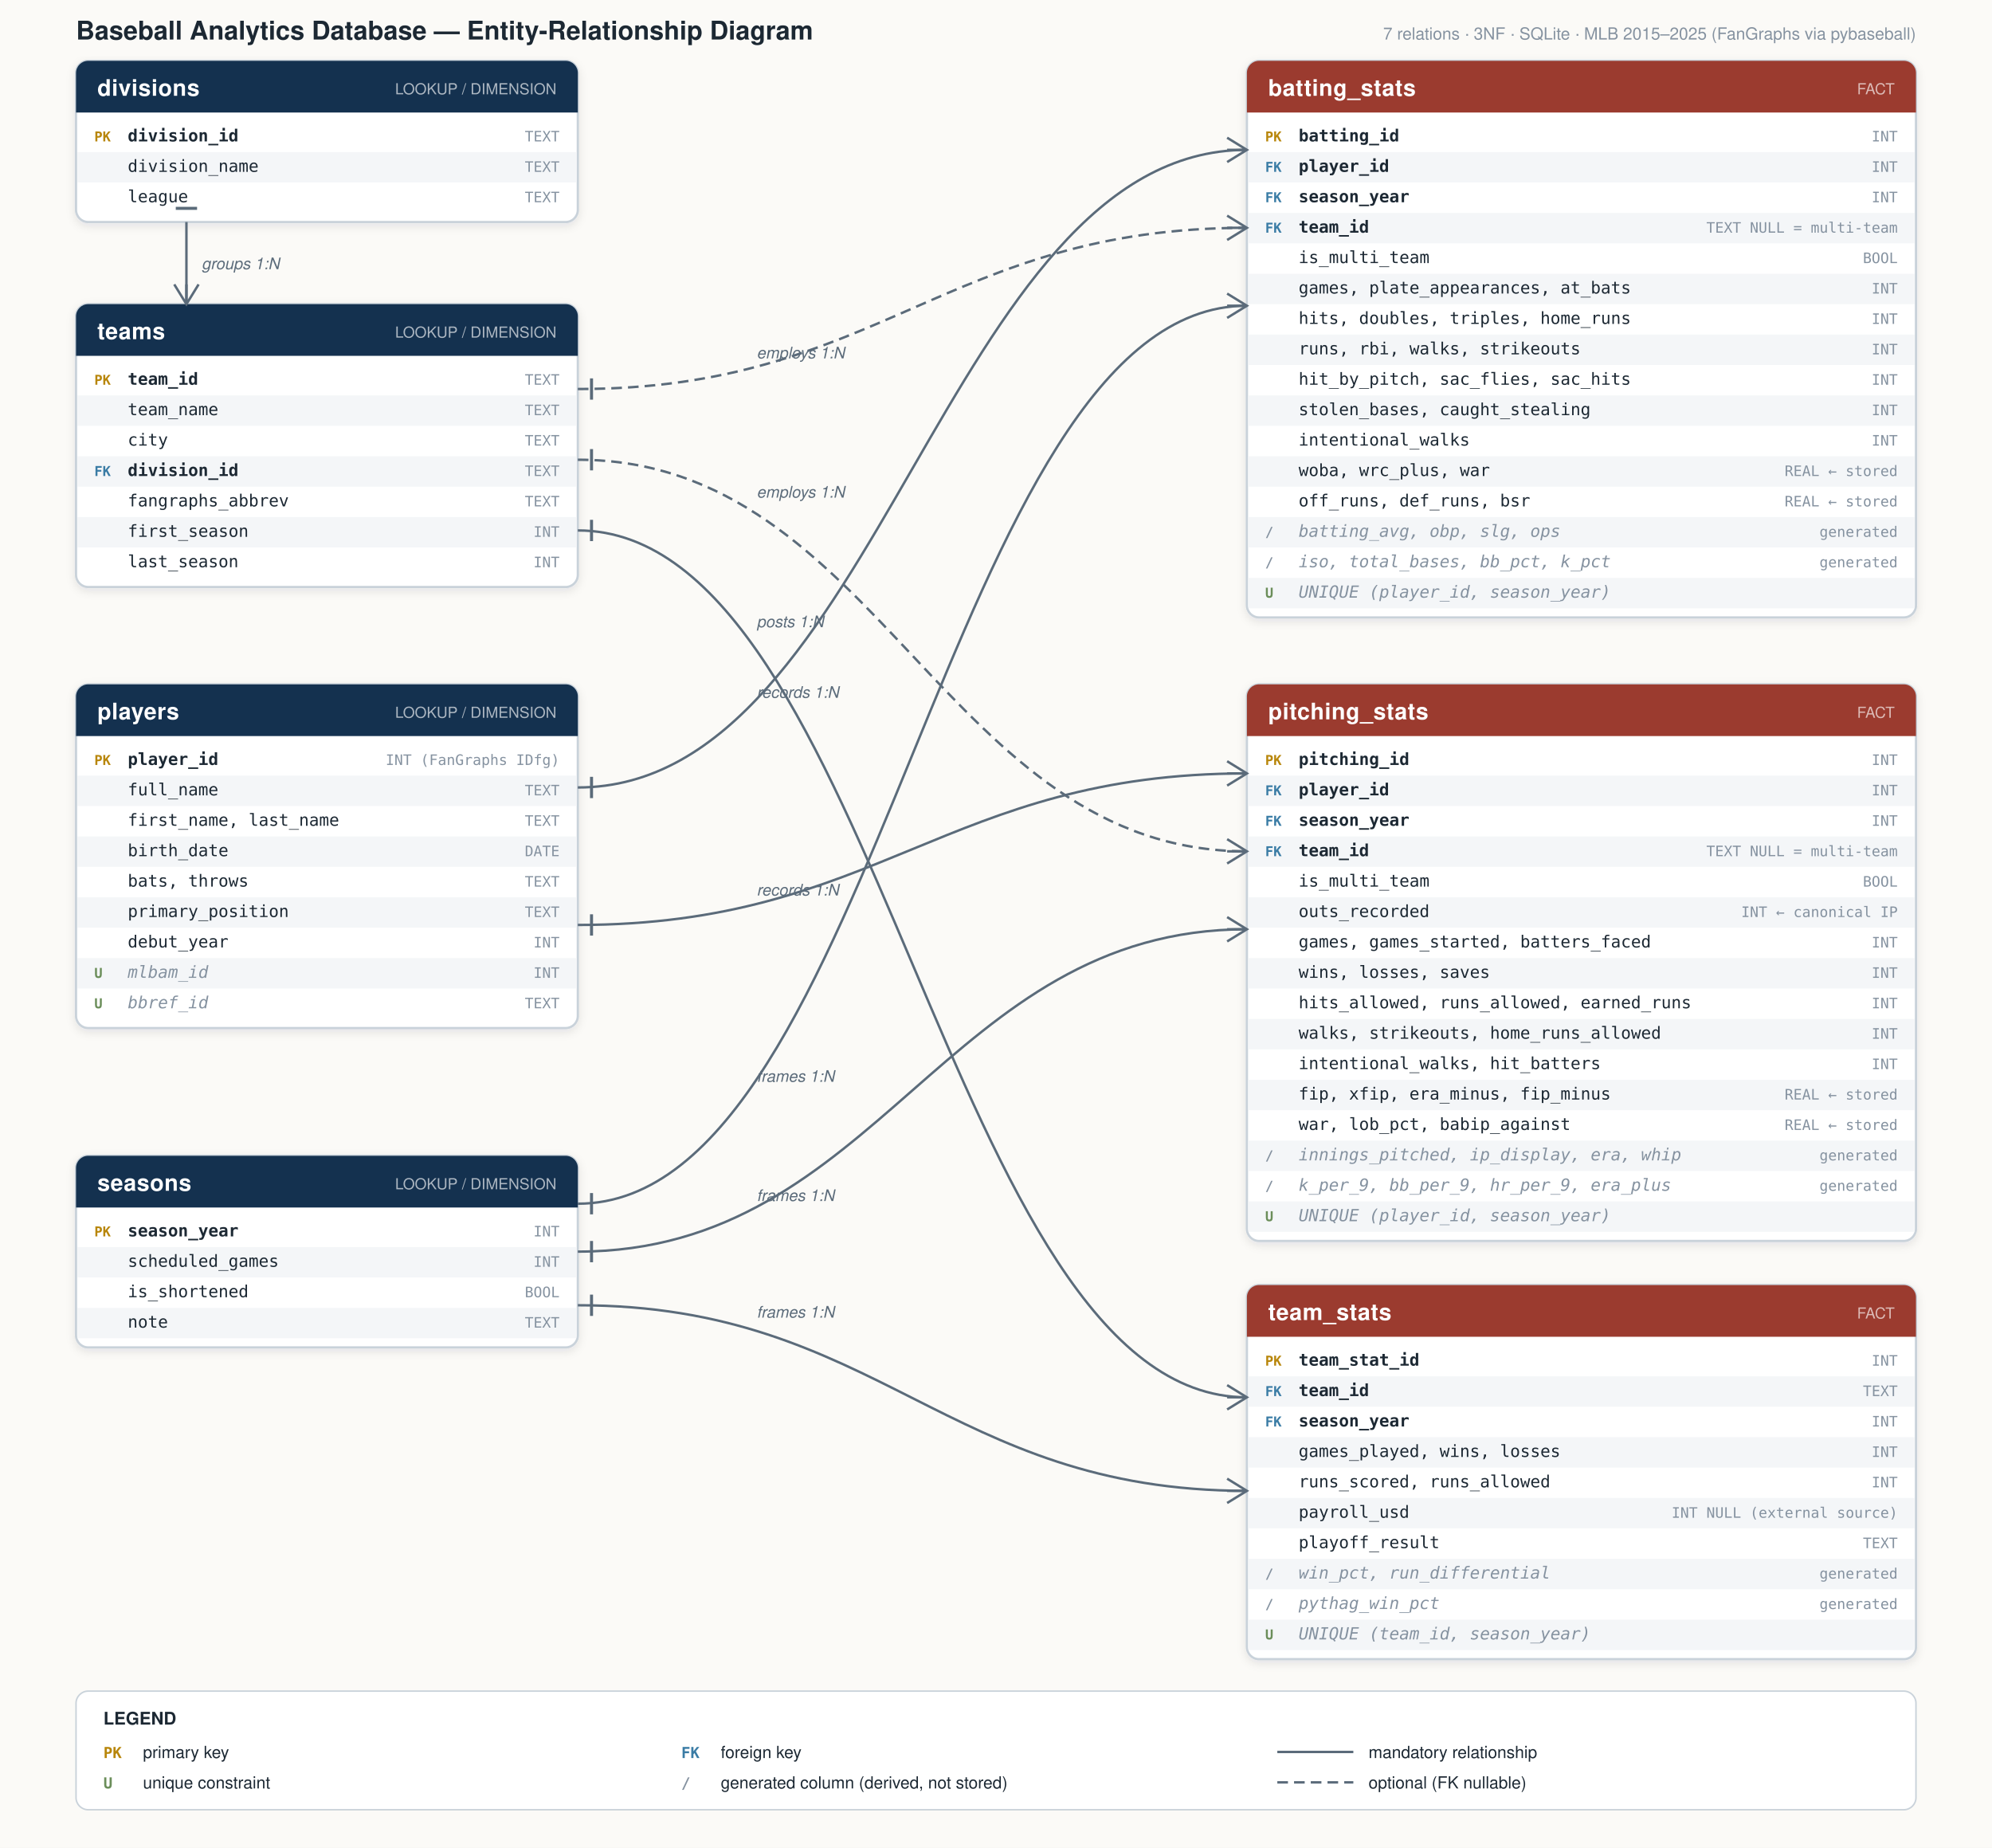
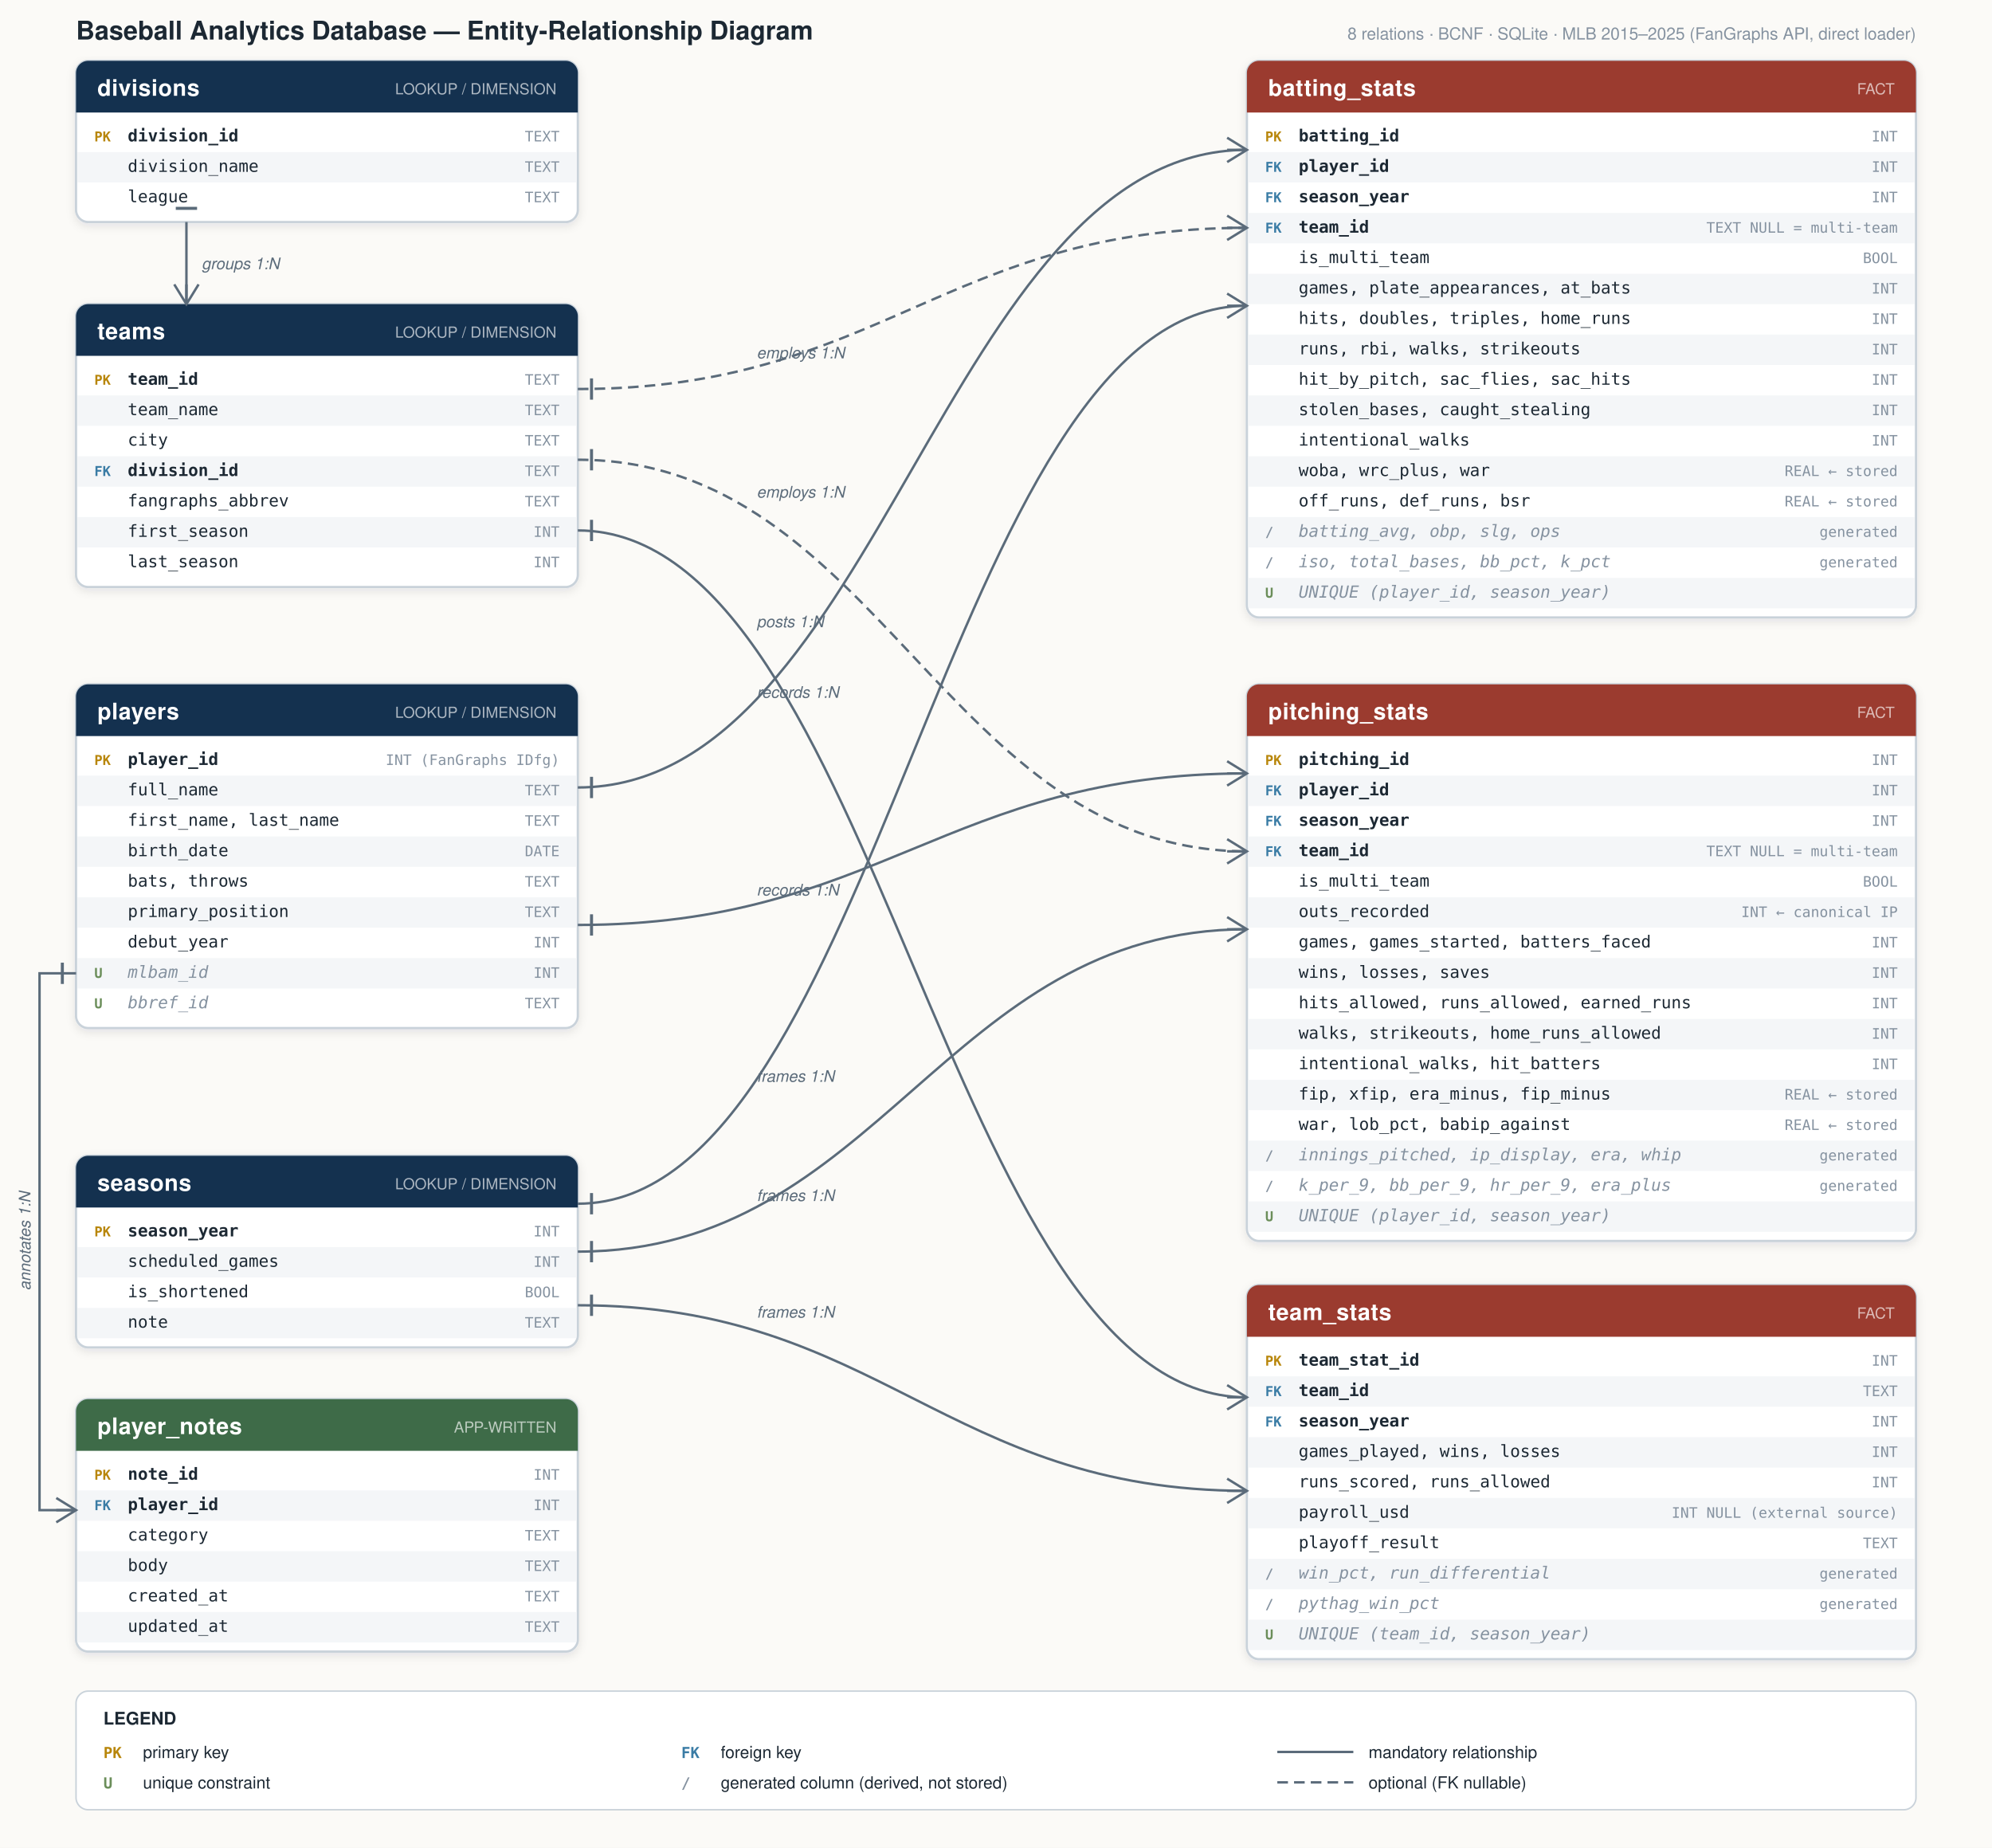
<svg xmlns="http://www.w3.org/2000/svg" viewBox="0 0 1310 1215" width="1310" height="1215" font-family="ui-sans-serif, -apple-system, 'Segoe UI', Helvetica, Arial, sans-serif">
  <defs>
    <filter id="soft" x="-5%" y="-5%" width="110%" height="115%">
      <feDropShadow dx="0" dy="2" stdDeviation="3" flood-color="#0B1B2B" flood-opacity="0.10" />
    </filter>
  </defs>
  <rect width="1310" height="1215" fill="#FBFAF7" />
  <text x="50" y="26" font-size="17" font-weight="700" fill="#1C2833">Baseball Analytics Database — Entity-Relationship Diagram</text>
-   <text x="1260" y="26" font-size="11" fill="#8592A0" text-anchor="end">7 relations · 3NF · SQLite · MLB 2015–2025 (FanGraphs via pybaseball)</text>
+   <text x="1260" y="26" font-size="11" fill="#8592A0" text-anchor="end">8 relations · BCNF · SQLite · MLB 2015–2025 (FanGraphs API, direct loader)</text>
  <g>
    <rect x="50" y="40" width="330" height="106" rx="8" fill="#FFFFFF" stroke="#C9D2DA" stroke-width="1.5" filter="url(#soft)" />
    <path d="M50 74 v-26 a8 8 0 0 1 8 -8 h314 a8 8 0 0 1 8 8 v26 z" fill="#14314F" />
    <text x="64" y="63" font-family="ui-sans-serif, -apple-system, 'Segoe UI', Helvetica, Arial, sans-serif" font-size="15" font-weight="700" fill="#FFFFFF" letter-spacing="0.3">divisions</text>
    <text x="366" y="62" font-family="ui-sans-serif, -apple-system, 'Segoe UI', Helvetica, Arial, sans-serif" font-size="10" fill="#FFFFFF" fill-opacity="0.65" text-anchor="end">LOOKUP / DIMENSION</text>
    <text x="62" y="93" font-family="ui-monospace, SFMono-Regular, Menlo, Consolas, monospace" font-size="9" font-weight="700" fill="#B8860B">PK</text>
    <text x="84" y="93" font-family="ui-monospace, SFMono-Regular, Menlo, Consolas, monospace" font-size="11" font-weight="700" fill="#1C2833">division_id</text>
    <text x="368" y="93" font-family="ui-monospace, SFMono-Regular, Menlo, Consolas, monospace" font-size="9.5" fill="#8592A0" text-anchor="end">TEXT</text>
    <rect x="51" y="100" width="328" height="20" fill="#F4F6F8" />
    <text x="84" y="113" font-family="ui-monospace, SFMono-Regular, Menlo, Consolas, monospace" font-size="11" fill="#1C2833">division_name</text>
    <text x="368" y="113" font-family="ui-monospace, SFMono-Regular, Menlo, Consolas, monospace" font-size="9.5" fill="#8592A0" text-anchor="end">TEXT</text>
    <text x="84" y="133" font-family="ui-monospace, SFMono-Regular, Menlo, Consolas, monospace" font-size="11" fill="#1C2833">league</text>
    <text x="368" y="133" font-family="ui-monospace, SFMono-Regular, Menlo, Consolas, monospace" font-size="9.5" fill="#8592A0" text-anchor="end">TEXT</text>
  </g>
  <g>
    <rect x="50" y="200" width="330" height="186" rx="8" fill="#FFFFFF" stroke="#C9D2DA" stroke-width="1.5" filter="url(#soft)" />
    <path d="M50 234 v-26 a8 8 0 0 1 8 -8 h314 a8 8 0 0 1 8 8 v26 z" fill="#14314F" />
    <text x="64" y="223" font-family="ui-sans-serif, -apple-system, 'Segoe UI', Helvetica, Arial, sans-serif" font-size="15" font-weight="700" fill="#FFFFFF" letter-spacing="0.3">teams</text>
    <text x="366" y="222" font-family="ui-sans-serif, -apple-system, 'Segoe UI', Helvetica, Arial, sans-serif" font-size="10" fill="#FFFFFF" fill-opacity="0.65" text-anchor="end">LOOKUP / DIMENSION</text>
    <text x="62" y="253" font-family="ui-monospace, SFMono-Regular, Menlo, Consolas, monospace" font-size="9" font-weight="700" fill="#B8860B">PK</text>
    <text x="84" y="253" font-family="ui-monospace, SFMono-Regular, Menlo, Consolas, monospace" font-size="11" font-weight="700" fill="#1C2833">team_id</text>
    <text x="368" y="253" font-family="ui-monospace, SFMono-Regular, Menlo, Consolas, monospace" font-size="9.5" fill="#8592A0" text-anchor="end">TEXT</text>
    <rect x="51" y="260" width="328" height="20" fill="#F4F6F8" />
    <text x="84" y="273" font-family="ui-monospace, SFMono-Regular, Menlo, Consolas, monospace" font-size="11" fill="#1C2833">team_name</text>
    <text x="368" y="273" font-family="ui-monospace, SFMono-Regular, Menlo, Consolas, monospace" font-size="9.5" fill="#8592A0" text-anchor="end">TEXT</text>
    <text x="84" y="293" font-family="ui-monospace, SFMono-Regular, Menlo, Consolas, monospace" font-size="11" fill="#1C2833">city</text>
    <text x="368" y="293" font-family="ui-monospace, SFMono-Regular, Menlo, Consolas, monospace" font-size="9.5" fill="#8592A0" text-anchor="end">TEXT</text>
    <rect x="51" y="300" width="328" height="20" fill="#F4F6F8" />
    <text x="62" y="313" font-family="ui-monospace, SFMono-Regular, Menlo, Consolas, monospace" font-size="9" font-weight="700" fill="#3A7CA5">FK</text>
    <text x="84" y="313" font-family="ui-monospace, SFMono-Regular, Menlo, Consolas, monospace" font-size="11" font-weight="700" fill="#1C2833">division_id</text>
    <text x="368" y="313" font-family="ui-monospace, SFMono-Regular, Menlo, Consolas, monospace" font-size="9.5" fill="#8592A0" text-anchor="end">TEXT</text>
    <text x="84" y="333" font-family="ui-monospace, SFMono-Regular, Menlo, Consolas, monospace" font-size="11" fill="#1C2833">fangraphs_abbrev</text>
    <text x="368" y="333" font-family="ui-monospace, SFMono-Regular, Menlo, Consolas, monospace" font-size="9.5" fill="#8592A0" text-anchor="end">TEXT</text>
    <rect x="51" y="340" width="328" height="20" fill="#F4F6F8" />
    <text x="84" y="353" font-family="ui-monospace, SFMono-Regular, Menlo, Consolas, monospace" font-size="11" fill="#1C2833">first_season</text>
    <text x="368" y="353" font-family="ui-monospace, SFMono-Regular, Menlo, Consolas, monospace" font-size="9.5" fill="#8592A0" text-anchor="end">INT</text>
    <text x="84" y="373" font-family="ui-monospace, SFMono-Regular, Menlo, Consolas, monospace" font-size="11" fill="#1C2833">last_season</text>
    <text x="368" y="373" font-family="ui-monospace, SFMono-Regular, Menlo, Consolas, monospace" font-size="9.5" fill="#8592A0" text-anchor="end">INT</text>
  </g>
  <g>
    <rect x="50" y="450" width="330" height="226" rx="8" fill="#FFFFFF" stroke="#C9D2DA" stroke-width="1.5" filter="url(#soft)" />
    <path d="M50 484 v-26 a8 8 0 0 1 8 -8 h314 a8 8 0 0 1 8 8 v26 z" fill="#14314F" />
    <text x="64" y="473" font-family="ui-sans-serif, -apple-system, 'Segoe UI', Helvetica, Arial, sans-serif" font-size="15" font-weight="700" fill="#FFFFFF" letter-spacing="0.3">players</text>
    <text x="366" y="472" font-family="ui-sans-serif, -apple-system, 'Segoe UI', Helvetica, Arial, sans-serif" font-size="10" fill="#FFFFFF" fill-opacity="0.65" text-anchor="end">LOOKUP / DIMENSION</text>
    <text x="62" y="503" font-family="ui-monospace, SFMono-Regular, Menlo, Consolas, monospace" font-size="9" font-weight="700" fill="#B8860B">PK</text>
    <text x="84" y="503" font-family="ui-monospace, SFMono-Regular, Menlo, Consolas, monospace" font-size="11" font-weight="700" fill="#1C2833">player_id</text>
    <text x="368" y="503" font-family="ui-monospace, SFMono-Regular, Menlo, Consolas, monospace" font-size="9.5" fill="#8592A0" text-anchor="end">INT  (FanGraphs IDfg)</text>
    <rect x="51" y="510" width="328" height="20" fill="#F4F6F8" />
    <text x="84" y="523" font-family="ui-monospace, SFMono-Regular, Menlo, Consolas, monospace" font-size="11" fill="#1C2833">full_name</text>
    <text x="368" y="523" font-family="ui-monospace, SFMono-Regular, Menlo, Consolas, monospace" font-size="9.5" fill="#8592A0" text-anchor="end">TEXT</text>
    <text x="84" y="543" font-family="ui-monospace, SFMono-Regular, Menlo, Consolas, monospace" font-size="11" fill="#1C2833">first_name, last_name</text>
    <text x="368" y="543" font-family="ui-monospace, SFMono-Regular, Menlo, Consolas, monospace" font-size="9.5" fill="#8592A0" text-anchor="end">TEXT</text>
    <rect x="51" y="550" width="328" height="20" fill="#F4F6F8" />
    <text x="84" y="563" font-family="ui-monospace, SFMono-Regular, Menlo, Consolas, monospace" font-size="11" fill="#1C2833">birth_date</text>
    <text x="368" y="563" font-family="ui-monospace, SFMono-Regular, Menlo, Consolas, monospace" font-size="9.5" fill="#8592A0" text-anchor="end">DATE</text>
    <text x="84" y="583" font-family="ui-monospace, SFMono-Regular, Menlo, Consolas, monospace" font-size="11" fill="#1C2833">bats, throws</text>
    <text x="368" y="583" font-family="ui-monospace, SFMono-Regular, Menlo, Consolas, monospace" font-size="9.5" fill="#8592A0" text-anchor="end">TEXT</text>
    <rect x="51" y="590" width="328" height="20" fill="#F4F6F8" />
    <text x="84" y="603" font-family="ui-monospace, SFMono-Regular, Menlo, Consolas, monospace" font-size="11" fill="#1C2833">primary_position</text>
    <text x="368" y="603" font-family="ui-monospace, SFMono-Regular, Menlo, Consolas, monospace" font-size="9.5" fill="#8592A0" text-anchor="end">TEXT</text>
    <text x="84" y="623" font-family="ui-monospace, SFMono-Regular, Menlo, Consolas, monospace" font-size="11" fill="#1C2833">debut_year</text>
    <text x="368" y="623" font-family="ui-monospace, SFMono-Regular, Menlo, Consolas, monospace" font-size="9.5" fill="#8592A0" text-anchor="end">INT</text>
    <rect x="51" y="630" width="328" height="20" fill="#F4F6F8" />
    <text x="62" y="643" font-family="ui-monospace, SFMono-Regular, Menlo, Consolas, monospace" font-size="9" font-weight="700" fill="#6B8E5A">U</text>
    <text x="84" y="643" font-family="ui-monospace, SFMono-Regular, Menlo, Consolas, monospace" font-size="11" fill="#8592A0" font-style="italic">mlbam_id</text>
    <text x="368" y="643" font-family="ui-monospace, SFMono-Regular, Menlo, Consolas, monospace" font-size="9.5" fill="#8592A0" text-anchor="end">INT</text>
    <text x="62" y="663" font-family="ui-monospace, SFMono-Regular, Menlo, Consolas, monospace" font-size="9" font-weight="700" fill="#6B8E5A">U</text>
    <text x="84" y="663" font-family="ui-monospace, SFMono-Regular, Menlo, Consolas, monospace" font-size="11" fill="#8592A0" font-style="italic">bbref_id</text>
    <text x="368" y="663" font-family="ui-monospace, SFMono-Regular, Menlo, Consolas, monospace" font-size="9.5" fill="#8592A0" text-anchor="end">TEXT</text>
  </g>
  <g>
    <rect x="50" y="760" width="330" height="126" rx="8" fill="#FFFFFF" stroke="#C9D2DA" stroke-width="1.5" filter="url(#soft)" />
    <path d="M50 794 v-26 a8 8 0 0 1 8 -8 h314 a8 8 0 0 1 8 8 v26 z" fill="#14314F" />
    <text x="64" y="783" font-family="ui-sans-serif, -apple-system, 'Segoe UI', Helvetica, Arial, sans-serif" font-size="15" font-weight="700" fill="#FFFFFF" letter-spacing="0.3">seasons</text>
    <text x="366" y="782" font-family="ui-sans-serif, -apple-system, 'Segoe UI', Helvetica, Arial, sans-serif" font-size="10" fill="#FFFFFF" fill-opacity="0.65" text-anchor="end">LOOKUP / DIMENSION</text>
    <text x="62" y="813" font-family="ui-monospace, SFMono-Regular, Menlo, Consolas, monospace" font-size="9" font-weight="700" fill="#B8860B">PK</text>
    <text x="84" y="813" font-family="ui-monospace, SFMono-Regular, Menlo, Consolas, monospace" font-size="11" font-weight="700" fill="#1C2833">season_year</text>
    <text x="368" y="813" font-family="ui-monospace, SFMono-Regular, Menlo, Consolas, monospace" font-size="9.5" fill="#8592A0" text-anchor="end">INT</text>
    <rect x="51" y="820" width="328" height="20" fill="#F4F6F8" />
    <text x="84" y="833" font-family="ui-monospace, SFMono-Regular, Menlo, Consolas, monospace" font-size="11" fill="#1C2833">scheduled_games</text>
    <text x="368" y="833" font-family="ui-monospace, SFMono-Regular, Menlo, Consolas, monospace" font-size="9.5" fill="#8592A0" text-anchor="end">INT</text>
    <text x="84" y="853" font-family="ui-monospace, SFMono-Regular, Menlo, Consolas, monospace" font-size="11" fill="#1C2833">is_shortened</text>
    <text x="368" y="853" font-family="ui-monospace, SFMono-Regular, Menlo, Consolas, monospace" font-size="9.5" fill="#8592A0" text-anchor="end">BOOL</text>
    <rect x="51" y="860" width="328" height="20" fill="#F4F6F8" />
    <text x="84" y="873" font-family="ui-monospace, SFMono-Regular, Menlo, Consolas, monospace" font-size="11" fill="#1C2833">note</text>
    <text x="368" y="873" font-family="ui-monospace, SFMono-Regular, Menlo, Consolas, monospace" font-size="9.5" fill="#8592A0" text-anchor="end">TEXT</text>
  </g>
  <g>
    <rect x="820" y="40" width="440" height="366" rx="8" fill="#FFFFFF" stroke="#C9D2DA" stroke-width="1.5" filter="url(#soft)" />
    <path d="M820 74 v-26 a8 8 0 0 1 8 -8 h424 a8 8 0 0 1 8 8 v26 z" fill="#9B3B2F" />
    <text x="834" y="63" font-family="ui-sans-serif, -apple-system, 'Segoe UI', Helvetica, Arial, sans-serif" font-size="15" font-weight="700" fill="#FFFFFF" letter-spacing="0.3">batting_stats</text>
    <text x="1246" y="62" font-family="ui-sans-serif, -apple-system, 'Segoe UI', Helvetica, Arial, sans-serif" font-size="10" fill="#FFFFFF" fill-opacity="0.65" text-anchor="end">FACT</text>
    <text x="832" y="93" font-family="ui-monospace, SFMono-Regular, Menlo, Consolas, monospace" font-size="9" font-weight="700" fill="#B8860B">PK</text>
    <text x="854" y="93" font-family="ui-monospace, SFMono-Regular, Menlo, Consolas, monospace" font-size="11" font-weight="700" fill="#1C2833">batting_id</text>
    <text x="1248" y="93" font-family="ui-monospace, SFMono-Regular, Menlo, Consolas, monospace" font-size="9.5" fill="#8592A0" text-anchor="end">INT</text>
    <rect x="821" y="100" width="438" height="20" fill="#F4F6F8" />
    <text x="832" y="113" font-family="ui-monospace, SFMono-Regular, Menlo, Consolas, monospace" font-size="9" font-weight="700" fill="#3A7CA5">FK</text>
    <text x="854" y="113" font-family="ui-monospace, SFMono-Regular, Menlo, Consolas, monospace" font-size="11" font-weight="700" fill="#1C2833">player_id</text>
    <text x="1248" y="113" font-family="ui-monospace, SFMono-Regular, Menlo, Consolas, monospace" font-size="9.5" fill="#8592A0" text-anchor="end">INT</text>
    <text x="832" y="133" font-family="ui-monospace, SFMono-Regular, Menlo, Consolas, monospace" font-size="9" font-weight="700" fill="#3A7CA5">FK</text>
    <text x="854" y="133" font-family="ui-monospace, SFMono-Regular, Menlo, Consolas, monospace" font-size="11" font-weight="700" fill="#1C2833">season_year</text>
    <text x="1248" y="133" font-family="ui-monospace, SFMono-Regular, Menlo, Consolas, monospace" font-size="9.5" fill="#8592A0" text-anchor="end">INT</text>
    <rect x="821" y="140" width="438" height="20" fill="#F4F6F8" />
    <text x="832" y="153" font-family="ui-monospace, SFMono-Regular, Menlo, Consolas, monospace" font-size="9" font-weight="700" fill="#3A7CA5">FK</text>
    <text x="854" y="153" font-family="ui-monospace, SFMono-Regular, Menlo, Consolas, monospace" font-size="11" font-weight="700" fill="#1C2833">team_id</text>
    <text x="1248" y="153" font-family="ui-monospace, SFMono-Regular, Menlo, Consolas, monospace" font-size="9.5" fill="#8592A0" text-anchor="end">TEXT  NULL = multi-team</text>
    <text x="854" y="173" font-family="ui-monospace, SFMono-Regular, Menlo, Consolas, monospace" font-size="11" fill="#1C2833">is_multi_team</text>
    <text x="1248" y="173" font-family="ui-monospace, SFMono-Regular, Menlo, Consolas, monospace" font-size="9.5" fill="#8592A0" text-anchor="end">BOOL</text>
    <rect x="821" y="180" width="438" height="20" fill="#F4F6F8" />
    <text x="854" y="193" font-family="ui-monospace, SFMono-Regular, Menlo, Consolas, monospace" font-size="11" fill="#1C2833">games, plate_appearances, at_bats</text>
    <text x="1248" y="193" font-family="ui-monospace, SFMono-Regular, Menlo, Consolas, monospace" font-size="9.5" fill="#8592A0" text-anchor="end">INT</text>
    <text x="854" y="213" font-family="ui-monospace, SFMono-Regular, Menlo, Consolas, monospace" font-size="11" fill="#1C2833">hits, doubles, triples, home_runs</text>
    <text x="1248" y="213" font-family="ui-monospace, SFMono-Regular, Menlo, Consolas, monospace" font-size="9.5" fill="#8592A0" text-anchor="end">INT</text>
    <rect x="821" y="220" width="438" height="20" fill="#F4F6F8" />
    <text x="854" y="233" font-family="ui-monospace, SFMono-Regular, Menlo, Consolas, monospace" font-size="11" fill="#1C2833">runs, rbi, walks, strikeouts</text>
    <text x="1248" y="233" font-family="ui-monospace, SFMono-Regular, Menlo, Consolas, monospace" font-size="9.5" fill="#8592A0" text-anchor="end">INT</text>
    <text x="854" y="253" font-family="ui-monospace, SFMono-Regular, Menlo, Consolas, monospace" font-size="11" fill="#1C2833">hit_by_pitch, sac_flies, sac_hits</text>
    <text x="1248" y="253" font-family="ui-monospace, SFMono-Regular, Menlo, Consolas, monospace" font-size="9.5" fill="#8592A0" text-anchor="end">INT</text>
    <rect x="821" y="260" width="438" height="20" fill="#F4F6F8" />
    <text x="854" y="273" font-family="ui-monospace, SFMono-Regular, Menlo, Consolas, monospace" font-size="11" fill="#1C2833">stolen_bases, caught_stealing</text>
    <text x="1248" y="273" font-family="ui-monospace, SFMono-Regular, Menlo, Consolas, monospace" font-size="9.5" fill="#8592A0" text-anchor="end">INT</text>
    <text x="854" y="293" font-family="ui-monospace, SFMono-Regular, Menlo, Consolas, monospace" font-size="11" fill="#1C2833">intentional_walks</text>
    <text x="1248" y="293" font-family="ui-monospace, SFMono-Regular, Menlo, Consolas, monospace" font-size="9.5" fill="#8592A0" text-anchor="end">INT</text>
    <rect x="821" y="300" width="438" height="20" fill="#F4F6F8" />
    <text x="854" y="313" font-family="ui-monospace, SFMono-Regular, Menlo, Consolas, monospace" font-size="11" fill="#1C2833">woba, wrc_plus, war</text>
    <text x="1248" y="313" font-family="ui-monospace, SFMono-Regular, Menlo, Consolas, monospace" font-size="9.5" fill="#8592A0" text-anchor="end">REAL  ← stored</text>
    <text x="854" y="333" font-family="ui-monospace, SFMono-Regular, Menlo, Consolas, monospace" font-size="11" fill="#1C2833">off_runs, def_runs, bsr</text>
    <text x="1248" y="333" font-family="ui-monospace, SFMono-Regular, Menlo, Consolas, monospace" font-size="9.5" fill="#8592A0" text-anchor="end">REAL  ← stored</text>
    <rect x="821" y="340" width="438" height="20" fill="#F4F6F8" />
    <text x="832" y="353" font-family="ui-monospace, SFMono-Regular, Menlo, Consolas, monospace" font-size="9" font-weight="700" fill="#8592A0">/</text>
    <text x="854" y="353" font-family="ui-monospace, SFMono-Regular, Menlo, Consolas, monospace" font-size="11" fill="#8592A0" font-style="italic">batting_avg, obp, slg, ops</text>
    <text x="1248" y="353" font-family="ui-monospace, SFMono-Regular, Menlo, Consolas, monospace" font-size="9.5" fill="#8592A0" text-anchor="end">generated</text>
    <text x="832" y="373" font-family="ui-monospace, SFMono-Regular, Menlo, Consolas, monospace" font-size="9" font-weight="700" fill="#8592A0">/</text>
    <text x="854" y="373" font-family="ui-monospace, SFMono-Regular, Menlo, Consolas, monospace" font-size="11" fill="#8592A0" font-style="italic">iso, total_bases, bb_pct, k_pct</text>
    <text x="1248" y="373" font-family="ui-monospace, SFMono-Regular, Menlo, Consolas, monospace" font-size="9.5" fill="#8592A0" text-anchor="end">generated</text>
    <rect x="821" y="380" width="438" height="20" fill="#F4F6F8" />
    <text x="832" y="393" font-family="ui-monospace, SFMono-Regular, Menlo, Consolas, monospace" font-size="9" font-weight="700" fill="#6B8E5A">U</text>
    <text x="854" y="393" font-family="ui-monospace, SFMono-Regular, Menlo, Consolas, monospace" font-size="11" fill="#8592A0" font-style="italic">UNIQUE (player_id, season_year)</text>
  </g>
  <g>
    <rect x="820" y="450" width="440" height="366" rx="8" fill="#FFFFFF" stroke="#C9D2DA" stroke-width="1.5" filter="url(#soft)" />
    <path d="M820 484 v-26 a8 8 0 0 1 8 -8 h424 a8 8 0 0 1 8 8 v26 z" fill="#9B3B2F" />
    <text x="834" y="473" font-family="ui-sans-serif, -apple-system, 'Segoe UI', Helvetica, Arial, sans-serif" font-size="15" font-weight="700" fill="#FFFFFF" letter-spacing="0.3">pitching_stats</text>
    <text x="1246" y="472" font-family="ui-sans-serif, -apple-system, 'Segoe UI', Helvetica, Arial, sans-serif" font-size="10" fill="#FFFFFF" fill-opacity="0.65" text-anchor="end">FACT</text>
    <text x="832" y="503" font-family="ui-monospace, SFMono-Regular, Menlo, Consolas, monospace" font-size="9" font-weight="700" fill="#B8860B">PK</text>
    <text x="854" y="503" font-family="ui-monospace, SFMono-Regular, Menlo, Consolas, monospace" font-size="11" font-weight="700" fill="#1C2833">pitching_id</text>
    <text x="1248" y="503" font-family="ui-monospace, SFMono-Regular, Menlo, Consolas, monospace" font-size="9.5" fill="#8592A0" text-anchor="end">INT</text>
    <rect x="821" y="510" width="438" height="20" fill="#F4F6F8" />
    <text x="832" y="523" font-family="ui-monospace, SFMono-Regular, Menlo, Consolas, monospace" font-size="9" font-weight="700" fill="#3A7CA5">FK</text>
    <text x="854" y="523" font-family="ui-monospace, SFMono-Regular, Menlo, Consolas, monospace" font-size="11" font-weight="700" fill="#1C2833">player_id</text>
    <text x="1248" y="523" font-family="ui-monospace, SFMono-Regular, Menlo, Consolas, monospace" font-size="9.5" fill="#8592A0" text-anchor="end">INT</text>
    <text x="832" y="543" font-family="ui-monospace, SFMono-Regular, Menlo, Consolas, monospace" font-size="9" font-weight="700" fill="#3A7CA5">FK</text>
    <text x="854" y="543" font-family="ui-monospace, SFMono-Regular, Menlo, Consolas, monospace" font-size="11" font-weight="700" fill="#1C2833">season_year</text>
    <text x="1248" y="543" font-family="ui-monospace, SFMono-Regular, Menlo, Consolas, monospace" font-size="9.5" fill="#8592A0" text-anchor="end">INT</text>
    <rect x="821" y="550" width="438" height="20" fill="#F4F6F8" />
    <text x="832" y="563" font-family="ui-monospace, SFMono-Regular, Menlo, Consolas, monospace" font-size="9" font-weight="700" fill="#3A7CA5">FK</text>
    <text x="854" y="563" font-family="ui-monospace, SFMono-Regular, Menlo, Consolas, monospace" font-size="11" font-weight="700" fill="#1C2833">team_id</text>
    <text x="1248" y="563" font-family="ui-monospace, SFMono-Regular, Menlo, Consolas, monospace" font-size="9.5" fill="#8592A0" text-anchor="end">TEXT  NULL = multi-team</text>
    <text x="854" y="583" font-family="ui-monospace, SFMono-Regular, Menlo, Consolas, monospace" font-size="11" fill="#1C2833">is_multi_team</text>
    <text x="1248" y="583" font-family="ui-monospace, SFMono-Regular, Menlo, Consolas, monospace" font-size="9.5" fill="#8592A0" text-anchor="end">BOOL</text>
    <rect x="821" y="590" width="438" height="20" fill="#F4F6F8" />
    <text x="854" y="603" font-family="ui-monospace, SFMono-Regular, Menlo, Consolas, monospace" font-size="11" fill="#1C2833">outs_recorded</text>
    <text x="1248" y="603" font-family="ui-monospace, SFMono-Regular, Menlo, Consolas, monospace" font-size="9.5" fill="#8592A0" text-anchor="end">INT  ← canonical IP</text>
    <text x="854" y="623" font-family="ui-monospace, SFMono-Regular, Menlo, Consolas, monospace" font-size="11" fill="#1C2833">games, games_started, batters_faced</text>
    <text x="1248" y="623" font-family="ui-monospace, SFMono-Regular, Menlo, Consolas, monospace" font-size="9.5" fill="#8592A0" text-anchor="end">INT</text>
    <rect x="821" y="630" width="438" height="20" fill="#F4F6F8" />
    <text x="854" y="643" font-family="ui-monospace, SFMono-Regular, Menlo, Consolas, monospace" font-size="11" fill="#1C2833">wins, losses, saves</text>
    <text x="1248" y="643" font-family="ui-monospace, SFMono-Regular, Menlo, Consolas, monospace" font-size="9.5" fill="#8592A0" text-anchor="end">INT</text>
    <text x="854" y="663" font-family="ui-monospace, SFMono-Regular, Menlo, Consolas, monospace" font-size="11" fill="#1C2833">hits_allowed, runs_allowed, earned_runs</text>
    <text x="1248" y="663" font-family="ui-monospace, SFMono-Regular, Menlo, Consolas, monospace" font-size="9.5" fill="#8592A0" text-anchor="end">INT</text>
    <rect x="821" y="670" width="438" height="20" fill="#F4F6F8" />
    <text x="854" y="683" font-family="ui-monospace, SFMono-Regular, Menlo, Consolas, monospace" font-size="11" fill="#1C2833">walks, strikeouts, home_runs_allowed</text>
    <text x="1248" y="683" font-family="ui-monospace, SFMono-Regular, Menlo, Consolas, monospace" font-size="9.5" fill="#8592A0" text-anchor="end">INT</text>
    <text x="854" y="703" font-family="ui-monospace, SFMono-Regular, Menlo, Consolas, monospace" font-size="11" fill="#1C2833">intentional_walks, hit_batters</text>
    <text x="1248" y="703" font-family="ui-monospace, SFMono-Regular, Menlo, Consolas, monospace" font-size="9.5" fill="#8592A0" text-anchor="end">INT</text>
    <rect x="821" y="710" width="438" height="20" fill="#F4F6F8" />
    <text x="854" y="723" font-family="ui-monospace, SFMono-Regular, Menlo, Consolas, monospace" font-size="11" fill="#1C2833">fip, xfip, era_minus, fip_minus</text>
    <text x="1248" y="723" font-family="ui-monospace, SFMono-Regular, Menlo, Consolas, monospace" font-size="9.5" fill="#8592A0" text-anchor="end">REAL  ← stored</text>
    <text x="854" y="743" font-family="ui-monospace, SFMono-Regular, Menlo, Consolas, monospace" font-size="11" fill="#1C2833">war, lob_pct, babip_against</text>
    <text x="1248" y="743" font-family="ui-monospace, SFMono-Regular, Menlo, Consolas, monospace" font-size="9.5" fill="#8592A0" text-anchor="end">REAL  ← stored</text>
    <rect x="821" y="750" width="438" height="20" fill="#F4F6F8" />
    <text x="832" y="763" font-family="ui-monospace, SFMono-Regular, Menlo, Consolas, monospace" font-size="9" font-weight="700" fill="#8592A0">/</text>
    <text x="854" y="763" font-family="ui-monospace, SFMono-Regular, Menlo, Consolas, monospace" font-size="11" fill="#8592A0" font-style="italic">innings_pitched, ip_display, era, whip</text>
    <text x="1248" y="763" font-family="ui-monospace, SFMono-Regular, Menlo, Consolas, monospace" font-size="9.5" fill="#8592A0" text-anchor="end">generated</text>
    <text x="832" y="783" font-family="ui-monospace, SFMono-Regular, Menlo, Consolas, monospace" font-size="9" font-weight="700" fill="#8592A0">/</text>
    <text x="854" y="783" font-family="ui-monospace, SFMono-Regular, Menlo, Consolas, monospace" font-size="11" fill="#8592A0" font-style="italic">k_per_9, bb_per_9, hr_per_9, era_plus</text>
    <text x="1248" y="783" font-family="ui-monospace, SFMono-Regular, Menlo, Consolas, monospace" font-size="9.5" fill="#8592A0" text-anchor="end">generated</text>
    <rect x="821" y="790" width="438" height="20" fill="#F4F6F8" />
    <text x="832" y="803" font-family="ui-monospace, SFMono-Regular, Menlo, Consolas, monospace" font-size="9" font-weight="700" fill="#6B8E5A">U</text>
    <text x="854" y="803" font-family="ui-monospace, SFMono-Regular, Menlo, Consolas, monospace" font-size="11" fill="#8592A0" font-style="italic">UNIQUE (player_id, season_year)</text>
  </g>
  <g>
    <rect x="820" y="845" width="440" height="246" rx="8" fill="#FFFFFF" stroke="#C9D2DA" stroke-width="1.5" filter="url(#soft)" />
    <path d="M820 879 v-26 a8 8 0 0 1 8 -8 h424 a8 8 0 0 1 8 8 v26 z" fill="#9B3B2F" />
    <text x="834" y="868" font-family="ui-sans-serif, -apple-system, 'Segoe UI', Helvetica, Arial, sans-serif" font-size="15" font-weight="700" fill="#FFFFFF" letter-spacing="0.3">team_stats</text>
    <text x="1246" y="867" font-family="ui-sans-serif, -apple-system, 'Segoe UI', Helvetica, Arial, sans-serif" font-size="10" fill="#FFFFFF" fill-opacity="0.65" text-anchor="end">FACT</text>
    <text x="832" y="898" font-family="ui-monospace, SFMono-Regular, Menlo, Consolas, monospace" font-size="9" font-weight="700" fill="#B8860B">PK</text>
    <text x="854" y="898" font-family="ui-monospace, SFMono-Regular, Menlo, Consolas, monospace" font-size="11" font-weight="700" fill="#1C2833">team_stat_id</text>
    <text x="1248" y="898" font-family="ui-monospace, SFMono-Regular, Menlo, Consolas, monospace" font-size="9.5" fill="#8592A0" text-anchor="end">INT</text>
    <rect x="821" y="905" width="438" height="20" fill="#F4F6F8" />
    <text x="832" y="918" font-family="ui-monospace, SFMono-Regular, Menlo, Consolas, monospace" font-size="9" font-weight="700" fill="#3A7CA5">FK</text>
    <text x="854" y="918" font-family="ui-monospace, SFMono-Regular, Menlo, Consolas, monospace" font-size="11" font-weight="700" fill="#1C2833">team_id</text>
    <text x="1248" y="918" font-family="ui-monospace, SFMono-Regular, Menlo, Consolas, monospace" font-size="9.5" fill="#8592A0" text-anchor="end">TEXT</text>
    <text x="832" y="938" font-family="ui-monospace, SFMono-Regular, Menlo, Consolas, monospace" font-size="9" font-weight="700" fill="#3A7CA5">FK</text>
    <text x="854" y="938" font-family="ui-monospace, SFMono-Regular, Menlo, Consolas, monospace" font-size="11" font-weight="700" fill="#1C2833">season_year</text>
    <text x="1248" y="938" font-family="ui-monospace, SFMono-Regular, Menlo, Consolas, monospace" font-size="9.5" fill="#8592A0" text-anchor="end">INT</text>
    <rect x="821" y="945" width="438" height="20" fill="#F4F6F8" />
    <text x="854" y="958" font-family="ui-monospace, SFMono-Regular, Menlo, Consolas, monospace" font-size="11" fill="#1C2833">games_played, wins, losses</text>
    <text x="1248" y="958" font-family="ui-monospace, SFMono-Regular, Menlo, Consolas, monospace" font-size="9.5" fill="#8592A0" text-anchor="end">INT</text>
    <text x="854" y="978" font-family="ui-monospace, SFMono-Regular, Menlo, Consolas, monospace" font-size="11" fill="#1C2833">runs_scored, runs_allowed</text>
    <text x="1248" y="978" font-family="ui-monospace, SFMono-Regular, Menlo, Consolas, monospace" font-size="9.5" fill="#8592A0" text-anchor="end">INT</text>
    <rect x="821" y="985" width="438" height="20" fill="#F4F6F8" />
    <text x="854" y="998" font-family="ui-monospace, SFMono-Regular, Menlo, Consolas, monospace" font-size="11" fill="#1C2833">payroll_usd</text>
    <text x="1248" y="998" font-family="ui-monospace, SFMono-Regular, Menlo, Consolas, monospace" font-size="9.5" fill="#8592A0" text-anchor="end">INT  NULL (external source)</text>
    <text x="854" y="1018" font-family="ui-monospace, SFMono-Regular, Menlo, Consolas, monospace" font-size="11" fill="#1C2833">playoff_result</text>
    <text x="1248" y="1018" font-family="ui-monospace, SFMono-Regular, Menlo, Consolas, monospace" font-size="9.5" fill="#8592A0" text-anchor="end">TEXT</text>
    <rect x="821" y="1025" width="438" height="20" fill="#F4F6F8" />
    <text x="832" y="1038" font-family="ui-monospace, SFMono-Regular, Menlo, Consolas, monospace" font-size="9" font-weight="700" fill="#8592A0">/</text>
    <text x="854" y="1038" font-family="ui-monospace, SFMono-Regular, Menlo, Consolas, monospace" font-size="11" fill="#8592A0" font-style="italic">win_pct, run_differential</text>
    <text x="1248" y="1038" font-family="ui-monospace, SFMono-Regular, Menlo, Consolas, monospace" font-size="9.5" fill="#8592A0" text-anchor="end">generated</text>
    <text x="832" y="1058" font-family="ui-monospace, SFMono-Regular, Menlo, Consolas, monospace" font-size="9" font-weight="700" fill="#8592A0">/</text>
    <text x="854" y="1058" font-family="ui-monospace, SFMono-Regular, Menlo, Consolas, monospace" font-size="11" fill="#8592A0" font-style="italic">pythag_win_pct</text>
    <text x="1248" y="1058" font-family="ui-monospace, SFMono-Regular, Menlo, Consolas, monospace" font-size="9.5" fill="#8592A0" text-anchor="end">generated</text>
    <rect x="821" y="1065" width="438" height="20" fill="#F4F6F8" />
    <text x="832" y="1078" font-family="ui-monospace, SFMono-Regular, Menlo, Consolas, monospace" font-size="9" font-weight="700" fill="#6B8E5A">U</text>
    <text x="854" y="1078" font-family="ui-monospace, SFMono-Regular, Menlo, Consolas, monospace" font-size="11" fill="#8592A0" font-style="italic">UNIQUE (team_id, season_year)</text>
  </g>
  <path d="M122.6 146 L122.6 200" fill="none" stroke="#5B6B7A" stroke-width="1.6" />
  <line x1="115.6" y1="137" x2="129.6" y2="137" stroke="#5B6B7A" stroke-width="2" />
  <path d="M114.6 187 L122.6 200 L130.6 187 M122.6 187 L122.6 200" fill="none" stroke="#5B6B7A" stroke-width="1.6" />
  <text x="132.6" y="177.0" font-family="ui-sans-serif, -apple-system, 'Segoe UI', Helvetica, Arial, sans-serif" font-size="10.5" fill="#5B6B7A" font-style="italic">groups  1:N</text>
  <path d="M380 517.8 C578.0 517.8 622.0 98.56 820 98.56" fill="none" stroke="#5B6B7A" stroke-width="1.6" />
  <line x1="389" y1="510.8" x2="389" y2="524.8" stroke="#5B6B7A" stroke-width="2" />
  <path d="M807 90.56 L820 98.56 L807 106.56 M807 98.56 L820 98.56" fill="none" stroke="#5B6B7A" stroke-width="1.6" />
  <text x="497.599" y="458.854" font-family="ui-sans-serif, -apple-system, 'Segoe UI', Helvetica, Arial, sans-serif" font-size="10.5" fill="#5B6B7A" font-style="italic">records  1:N</text>
  <path d="M380 608.2 C578.0 608.2 622.0 508.56 820 508.56" fill="none" stroke="#5B6B7A" stroke-width="1.6" />
  <line x1="389" y1="601.2" x2="389" y2="615.2" stroke="#5B6B7A" stroke-width="2" />
  <path d="M807 500.56 L820 508.56 L807 516.56 M807 508.56 L820 508.56" fill="none" stroke="#5B6B7A" stroke-width="1.6" />
  <text x="497.599" y="588.854" font-family="ui-sans-serif, -apple-system, 'Segoe UI', Helvetica, Arial, sans-serif" font-size="10.5" fill="#5B6B7A" font-style="italic">records  1:N</text>
  <path d="M380 255.8 C578.0 255.8 622.0 149.8 820 149.8" fill="none" stroke="#5B6B7A" stroke-width="1.6" stroke-dasharray="7 4" />
  <line x1="389" y1="248.8" x2="389" y2="262.8" stroke="#5B6B7A" stroke-width="2" />
  <path d="M807 141.8 L820 149.8 L807 157.8 M807 149.8 L820 149.8" fill="none" stroke="#5B6B7A" stroke-width="1.6" />
  <text x="497.599" y="235.666" font-family="ui-sans-serif, -apple-system, 'Segoe UI', Helvetica, Arial, sans-serif" font-size="10.5" fill="#5B6B7A" font-style="italic">employs  1:N</text>
  <path d="M380 302.3 C578.0 302.3 622.0 559.8 820 559.8" fill="none" stroke="#5B6B7A" stroke-width="1.6" stroke-dasharray="7 4" />
  <line x1="389" y1="295.3" x2="389" y2="309.3" stroke="#5B6B7A" stroke-width="2" />
  <path d="M807 551.8 L820 559.8 L807 567.8 M807 559.8 L820 559.8" fill="none" stroke="#5B6B7A" stroke-width="1.6" />
  <text x="497.599" y="327.205" font-family="ui-sans-serif, -apple-system, 'Segoe UI', Helvetica, Arial, sans-serif" font-size="10.5" fill="#5B6B7A" font-style="italic">employs  1:N</text>
  <path d="M380 348.8 C578.0 348.8 622.0 918.8 820 918.8" fill="none" stroke="#5B6B7A" stroke-width="1.6" />
  <line x1="389" y1="341.8" x2="389" y2="355.8" stroke="#5B6B7A" stroke-width="2" />
  <path d="M807 910.8 L820 918.8 L807 926.8 M807 918.8 L820 918.8" fill="none" stroke="#5B6B7A" stroke-width="1.6" />
  <text x="497.599" y="412.425" font-family="ui-sans-serif, -apple-system, 'Segoe UI', Helvetica, Arial, sans-serif" font-size="10.5" fill="#5B6B7A" font-style="italic">posts  1:N</text>
  <path d="M380 791.5 C578.0 791.5 622.0 201.04 820 201.04" fill="none" stroke="#5B6B7A" stroke-width="1.6" />
  <line x1="389" y1="784.5" x2="389" y2="798.5" stroke="#5B6B7A" stroke-width="2" />
  <path d="M807 193.04 L820 201.04 L807 209.04 M807 201.04 L820 201.04" fill="none" stroke="#5B6B7A" stroke-width="1.6" />
  <text x="497.599" y="711.34" font-family="ui-sans-serif, -apple-system, 'Segoe UI', Helvetica, Arial, sans-serif" font-size="10.5" fill="#5B6B7A" font-style="italic">frames  1:N</text>
  <path d="M380 823.0 C578.0 823.0 622.0 611.04 820 611.04" fill="none" stroke="#5B6B7A" stroke-width="1.6" />
  <line x1="389" y1="816.0" x2="389" y2="830.0" stroke="#5B6B7A" stroke-width="2" />
  <path d="M807 603.04 L820 611.04 L807 619.04 M807 611.04 L820 611.04" fill="none" stroke="#5B6B7A" stroke-width="1.6" />
  <text x="497.599" y="789.737" font-family="ui-sans-serif, -apple-system, 'Segoe UI', Helvetica, Arial, sans-serif" font-size="10.5" fill="#5B6B7A" font-style="italic">frames  1:N</text>
  <path d="M380 858.28 C578.0 858.28 622.0 980.3 820 980.3" fill="none" stroke="#5B6B7A" stroke-width="1.6" />
  <line x1="389" y1="851.28" x2="389" y2="865.28" stroke="#5B6B7A" stroke-width="2" />
  <path d="M807 972.3 L820 980.3 L807 988.3 M807 980.3 L820 980.3" fill="none" stroke="#5B6B7A" stroke-width="1.6" />
  <text x="497.599" y="866.399" font-family="ui-sans-serif, -apple-system, 'Segoe UI', Helvetica, Arial, sans-serif" font-size="10.5" fill="#5B6B7A" font-style="italic">frames  1:N</text>
+   <g>
+     <rect x="50" y="920" width="330" height="166" rx="8" fill="#FFFFFF" stroke="#C9D2DA" stroke-width="1.5" filter="url(#soft)" />
+     <path d="M50 954 v-26 a8 8 0 0 1 8 -8 h314 a8 8 0 0 1 8 8 v26 z" fill="#3E6B48" />
+     <text x="64" y="943" font-family="ui-sans-serif, -apple-system, 'Segoe UI', Helvetica, Arial, sans-serif" font-size="15" font-weight="700" fill="#FFFFFF" letter-spacing="0.3">player_notes</text>
+     <text x="366" y="942" font-family="ui-sans-serif, -apple-system, 'Segoe UI', Helvetica, Arial, sans-serif" font-size="10" fill="#FFFFFF" fill-opacity="0.65" text-anchor="end">APP-WRITTEN</text>
+     <text x="62" y="973" font-family="ui-monospace, SFMono-Regular, Menlo, Consolas, monospace" font-size="9" font-weight="700" fill="#B8860B">PK</text>
+     <text x="84" y="973" font-family="ui-monospace, SFMono-Regular, Menlo, Consolas, monospace" font-size="11" font-weight="700" fill="#1C2833">note_id</text>
+     <text x="368" y="973" font-family="ui-monospace, SFMono-Regular, Menlo, Consolas, monospace" font-size="9.5" fill="#8592A0" text-anchor="end">INT</text>
+     <rect x="51" y="980" width="328" height="20" fill="#F4F6F8" />
+     <text x="62" y="993" font-family="ui-monospace, SFMono-Regular, Menlo, Consolas, monospace" font-size="9" font-weight="700" fill="#3A7CA5">FK</text>
+     <text x="84" y="993" font-family="ui-monospace, SFMono-Regular, Menlo, Consolas, monospace" font-size="11" font-weight="700" fill="#1C2833">player_id</text>
+     <text x="368" y="993" font-family="ui-monospace, SFMono-Regular, Menlo, Consolas, monospace" font-size="9.5" fill="#8592A0" text-anchor="end">INT</text>
+     <text x="84" y="1013" font-family="ui-monospace, SFMono-Regular, Menlo, Consolas, monospace" font-size="11" fill="#1C2833">category</text>
+     <text x="368" y="1013" font-family="ui-monospace, SFMono-Regular, Menlo, Consolas, monospace" font-size="9.5" fill="#8592A0" text-anchor="end">TEXT</text>
+     <rect x="51" y="1020" width="328" height="20" fill="#F4F6F8" />
+     <text x="84" y="1033" font-family="ui-monospace, SFMono-Regular, Menlo, Consolas, monospace" font-size="11" fill="#1C2833">body</text>
+     <text x="368" y="1033" font-family="ui-monospace, SFMono-Regular, Menlo, Consolas, monospace" font-size="9.5" fill="#8592A0" text-anchor="end">TEXT</text>
+     <text x="84" y="1053" font-family="ui-monospace, SFMono-Regular, Menlo, Consolas, monospace" font-size="11" fill="#1C2833">created_at</text>
+     <text x="368" y="1053" font-family="ui-monospace, SFMono-Regular, Menlo, Consolas, monospace" font-size="9.5" fill="#8592A0" text-anchor="end">TEXT</text>
+     <rect x="51" y="1060" width="328" height="20" fill="#F4F6F8" />
+     <text x="84" y="1073" font-family="ui-monospace, SFMono-Regular, Menlo, Consolas, monospace" font-size="11" fill="#1C2833">updated_at</text>
+     <text x="368" y="1073" font-family="ui-monospace, SFMono-Regular, Menlo, Consolas, monospace" font-size="9.5" fill="#8592A0" text-anchor="end">TEXT</text>
+   </g>
+   <path d="M50 640 H26 V993 H50" fill="none" stroke="#5B6B7A" stroke-width="1.6" />
+   <line x1="41" y1="633" x2="41" y2="647" stroke="#5B6B7A" stroke-width="2" />
+   <path d="M37 985 L50 993 L37 1001 M37 993 L50 993" fill="none" stroke="#5B6B7A" stroke-width="1.6" />
+   <text x="20" y="816" transform="rotate(-90 20 816)" font-family="ui-sans-serif, -apple-system, 'Segoe UI', Helvetica, Arial, sans-serif" font-size="10.5" fill="#5B6B7A" font-style="italic" text-anchor="middle">annotates  1:N</text>
  <rect x="50" y="1112" width="1210" height="78" rx="8" fill="#FFFFFF" stroke="#C9D2DA" />
  <text x="68" y="1134" font-family="ui-sans-serif, -apple-system, 'Segoe UI', Helvetica, Arial, sans-serif" font-size="11.5" font-weight="700" fill="#1C2833">LEGEND</text>
  <text x="68" y="1156" font-family="ui-monospace, SFMono-Regular, Menlo, Consolas, monospace" font-size="10" font-weight="700" fill="#B8860B">PK</text>
  <text x="94" y="1156" font-family="ui-sans-serif, -apple-system, 'Segoe UI', Helvetica, Arial, sans-serif" font-size="11" fill="#1C2833">primary key</text>
  <text x="448" y="1156" font-family="ui-monospace, SFMono-Regular, Menlo, Consolas, monospace" font-size="10" font-weight="700" fill="#3A7CA5">FK</text>
  <text x="474" y="1156" font-family="ui-sans-serif, -apple-system, 'Segoe UI', Helvetica, Arial, sans-serif" font-size="11" fill="#1C2833">foreign key</text>
  <text x="68" y="1176" font-family="ui-monospace, SFMono-Regular, Menlo, Consolas, monospace" font-size="10" font-weight="700" fill="#6B8E5A">U</text>
  <text x="94" y="1176" font-family="ui-sans-serif, -apple-system, 'Segoe UI', Helvetica, Arial, sans-serif" font-size="11" fill="#1C2833">unique constraint</text>
  <text x="448" y="1176" font-family="ui-monospace, SFMono-Regular, Menlo, Consolas, monospace" font-size="10" font-weight="700" fill="#8592A0">/</text>
  <text x="474" y="1176" font-family="ui-sans-serif, -apple-system, 'Segoe UI', Helvetica, Arial, sans-serif" font-size="11" fill="#1C2833">generated column (derived, not stored)</text>
  <line x1="840" y1="1152" x2="890" y2="1152" stroke="#5B6B7A" stroke-width="1.6" />
  <text x="900" y="1156" font-family="ui-sans-serif, -apple-system, 'Segoe UI', Helvetica, Arial, sans-serif" font-size="11" fill="#1C2833">mandatory relationship</text>
  <line x1="840" y1="1172" x2="890" y2="1172" stroke="#5B6B7A" stroke-width="1.6" stroke-dasharray="7 4" />
  <text x="900" y="1176" font-family="ui-sans-serif, -apple-system, 'Segoe UI', Helvetica, Arial, sans-serif" font-size="11" fill="#1C2833">optional (FK nullable)</text>
</svg>
